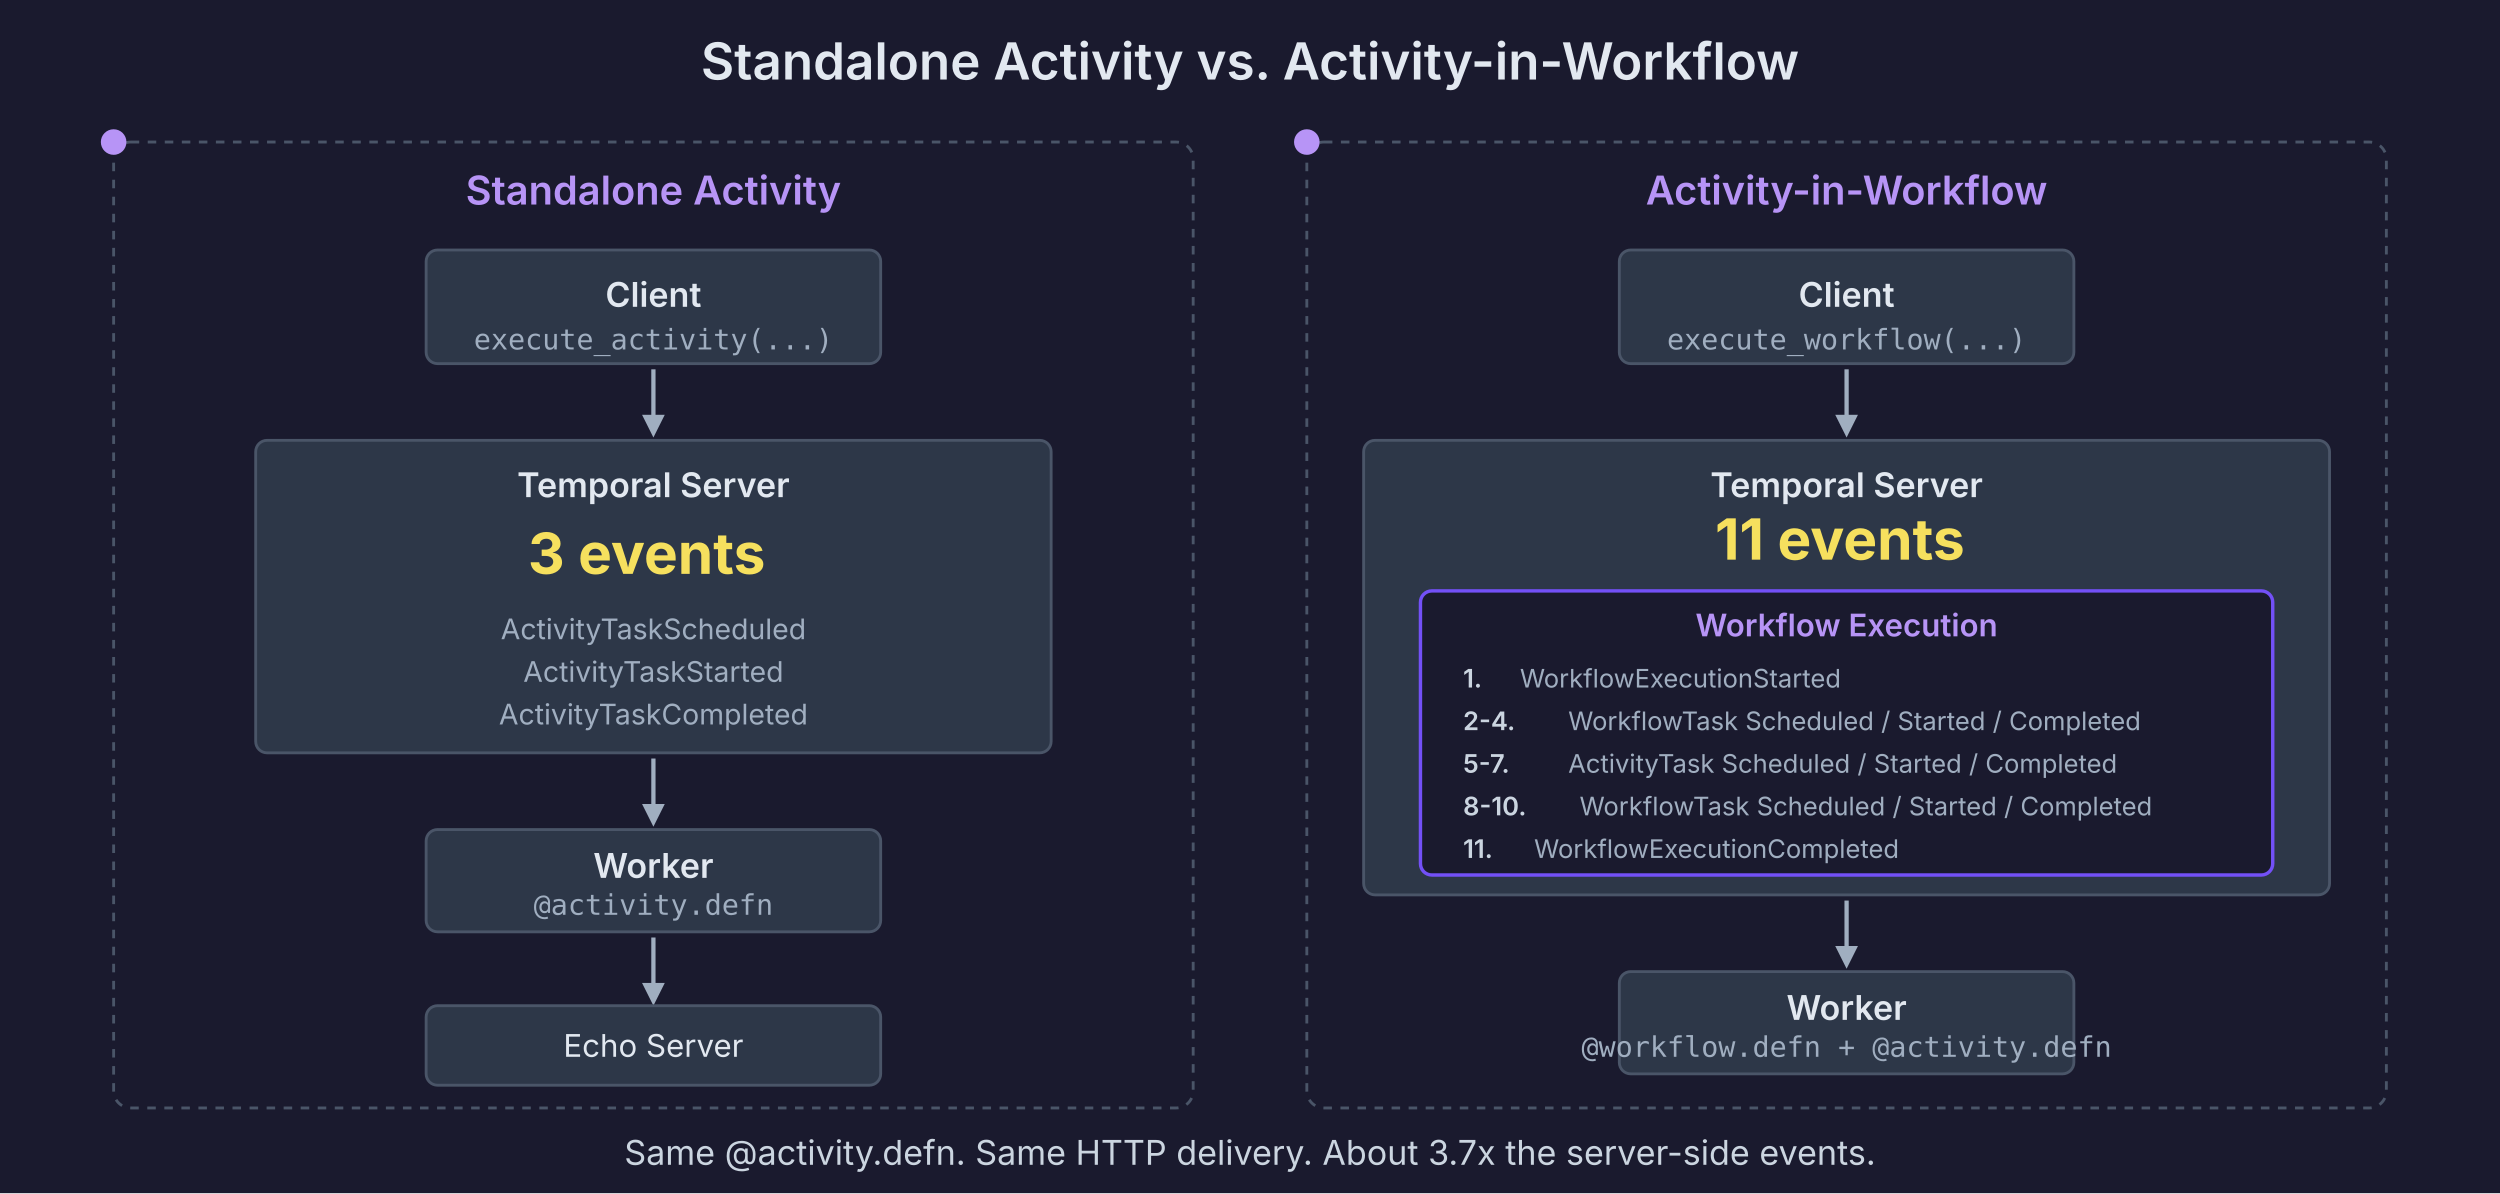
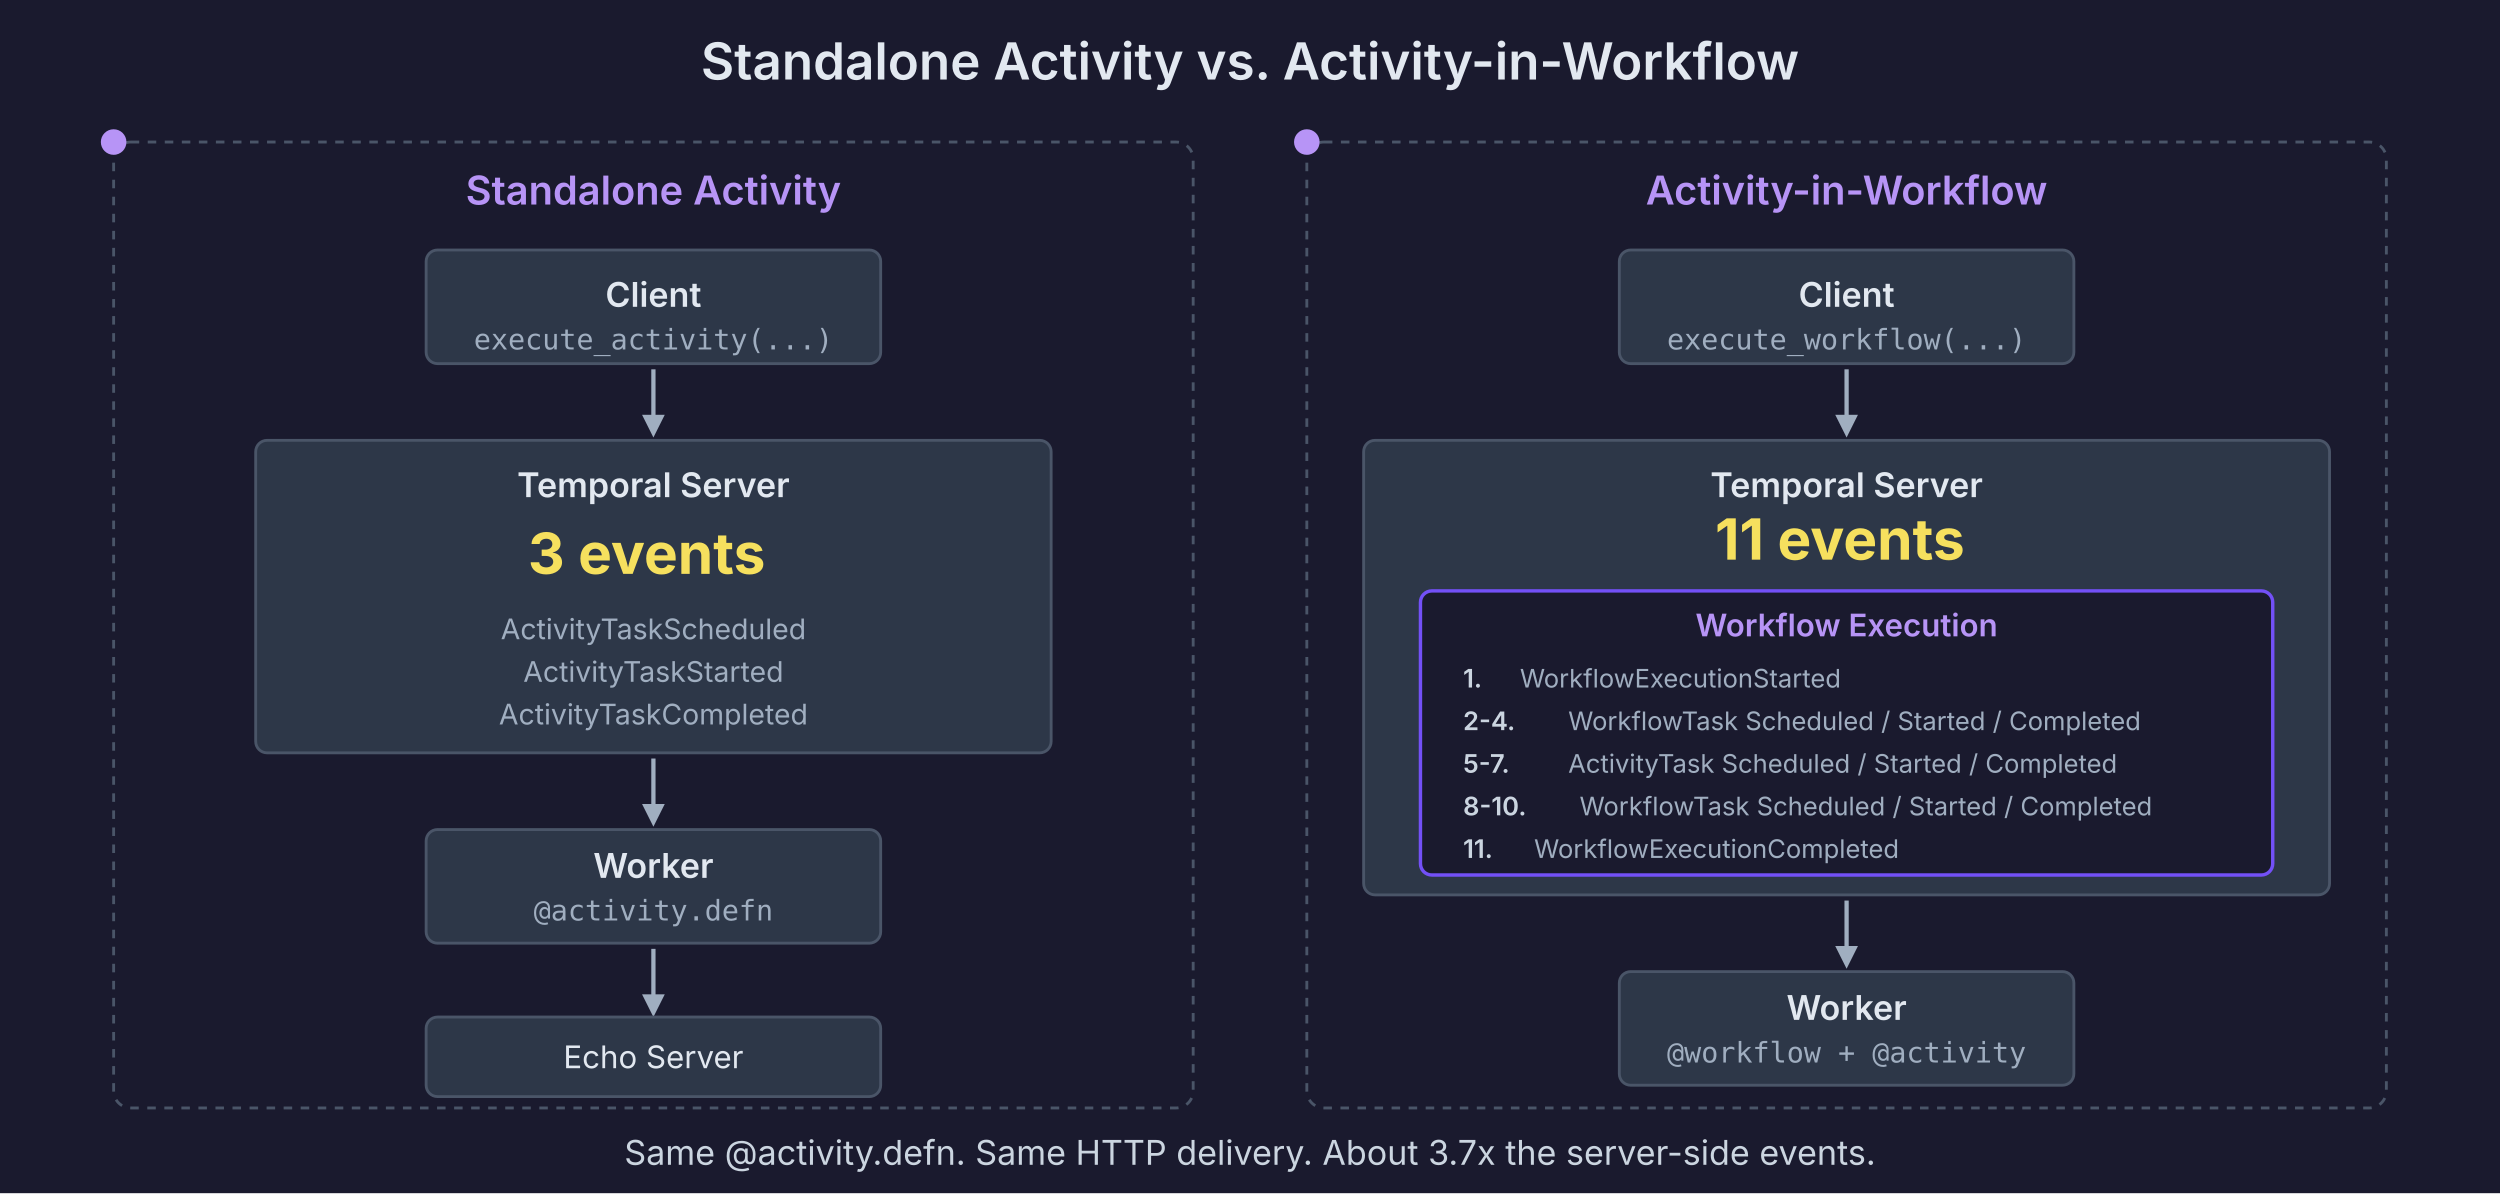
<svg xmlns="http://www.w3.org/2000/svg" viewBox="0 0 880 420" font-family="system-ui, -apple-system, 'Segoe UI', sans-serif">
  <rect width="880" height="420" fill="#1a1a2e" />
  <text x="440" y="28" text-anchor="middle" fill="#e2e8f0" font-size="18" font-weight="600">
    Standalone Activity vs. Activity-in-Workflow
  </text>
  <g transform="translate(40, 50)">
    <rect width="380" height="340" fill="none" stroke="#4a5568" stroke-dasharray="3 3" rx="6" />
    <text x="190" y="22" text-anchor="middle" fill="#b794f6" font-size="14" font-weight="600">Standalone Activity</text>
    <rect x="110" y="38" width="160" height="40" fill="#2d3748" stroke="#4a5568" rx="4" />
    <text x="190" y="58" text-anchor="middle" fill="#e2e8f0" font-size="12" font-weight="600">Client</text>
    <text x="190" y="73" text-anchor="middle" fill="#a0aec0" font-size="10" font-family="ui-monospace, monospace">execute_activity(...)</text>
    <line x1="190" y1="80" x2="190" y2="100" stroke="#a0aec0" stroke-width="1.5" />
    <polygon points="186,96 190,104 194,96" fill="#a0aec0" />
    <rect x="50" y="105" width="280" height="110" fill="#2d3748" stroke="#4a5568" rx="4" />
    <text x="190" y="125" text-anchor="middle" fill="#e2e8f0" font-size="12" font-weight="600">Temporal Server</text>
    <text x="190" y="152" text-anchor="middle" fill="#f6e05e" font-size="20" font-weight="700">
      3 events
      <animate attributeName="opacity" values="1;0.55;1" dur="2.4s" repeatCount="indefinite" />
    </text>
    <text x="190" y="175" text-anchor="middle" fill="#a0aec0" font-size="10">ActivityTaskScheduled</text>
    <text x="190" y="190" text-anchor="middle" fill="#a0aec0" font-size="10">ActivityTaskStarted</text>
    <text x="190" y="205" text-anchor="middle" fill="#a0aec0" font-size="10">ActivityTaskCompleted</text>
    <line x1="190" y1="217" x2="190" y2="237" stroke="#a0aec0" stroke-width="1.5" />
    <polygon points="186,233 190,241 194,233" fill="#a0aec0" />
-     <rect x="110" y="242" width="160" height="36" fill="#2d3748" stroke="#4a5568" rx="4" />
+     <rect x="110" y="242" width="160" height="40" fill="#2d3748" stroke="#4a5568" rx="4" />
    <text x="190" y="259" text-anchor="middle" fill="#e2e8f0" font-size="12" font-weight="600">Worker</text>
-     <text x="190" y="272" text-anchor="middle" fill="#a0aec0" font-size="10" font-family="ui-monospace, monospace">@activity.defn</text>
-     <line x1="190" y1="280" x2="190" y2="300" stroke="#a0aec0" stroke-width="1.5" />
-     <polygon points="186,296 190,304 194,296" fill="#a0aec0" />
-     <rect x="110" y="304" width="160" height="28" fill="#2d3748" stroke="#4a5568" rx="4" />
-     <text x="190" y="322" text-anchor="middle" fill="#e2e8f0" font-size="11">Echo Server</text>
+     <text x="190" y="274" text-anchor="middle" fill="#a0aec0" font-size="10" font-family="ui-monospace, monospace">@activity.defn</text>
+     <line x1="190" y1="284" x2="190" y2="304" stroke="#a0aec0" stroke-width="1.5" />
+     <polygon points="186,300 190,308 194,300" fill="#a0aec0" />
+     <rect x="110" y="308" width="160" height="28" fill="#2d3748" stroke="#4a5568" rx="4" />
+     <text x="190" y="326" text-anchor="middle" fill="#e2e8f0" font-size="11">Echo Server</text>
    <circle r="4.5" fill="#b794f6">
      <animate attributeName="cx" values="190" dur="3s" repeatCount="indefinite" />
      <animate attributeName="cy" values="58;58;160;260;320" keyTimes="0;0.08;0.4;0.7;1" dur="3s" repeatCount="indefinite" />
      <animate attributeName="opacity" values="0;1;1;1;0" keyTimes="0;0.08;0.5;0.9;1" dur="3s" repeatCount="indefinite" />
    </circle>
  </g>
  <g transform="translate(460, 50)">
    <rect width="380" height="340" fill="none" stroke="#4a5568" stroke-dasharray="3 3" rx="6" />
    <text x="190" y="22" text-anchor="middle" fill="#b794f6" font-size="14" font-weight="600">Activity-in-Workflow</text>
    <rect x="110" y="38" width="160" height="40" fill="#2d3748" stroke="#4a5568" rx="4" />
    <text x="190" y="58" text-anchor="middle" fill="#e2e8f0" font-size="12" font-weight="600">Client</text>
    <text x="190" y="73" text-anchor="middle" fill="#a0aec0" font-size="10" font-family="ui-monospace, monospace">execute_workflow(...)</text>
    <line x1="190" y1="80" x2="190" y2="100" stroke="#a0aec0" stroke-width="1.5" />
    <polygon points="186,96 190,104 194,96" fill="#a0aec0" />
    <rect x="20" y="105" width="340" height="160" fill="#2d3748" stroke="#4a5568" rx="4" />
    <text x="190" y="125" text-anchor="middle" fill="#e2e8f0" font-size="12" font-weight="600">Temporal Server</text>
    <text x="190" y="147" text-anchor="middle" fill="#f6e05e" font-size="20" font-weight="700">
      11 events
      <animate attributeName="opacity" values="1;0.55;1" dur="2.4s" repeatCount="indefinite" />
    </text>
    <rect x="40" y="158" width="300" height="100" fill="#1a1a2e" stroke="#7350f7" stroke-width="1.2" rx="4" />
    <text x="190" y="174" text-anchor="middle" fill="#b794f6" font-size="11" font-weight="600">Workflow Execution</text>
    <text x="55" y="192" fill="#cbd5e0" font-size="9" font-weight="600">1.</text>
    <text x="75" y="192" fill="#a0aec0" font-size="9">WorkflowExecutionStarted</text>
    <text x="55" y="207" fill="#cbd5e0" font-size="9" font-weight="600">2-4.</text>
    <text x="92" y="207" fill="#a0aec0" font-size="9">WorkflowTask Scheduled / Started / Completed</text>
    <text x="55" y="222" fill="#cbd5e0" font-size="9" font-weight="600">5-7.</text>
    <text x="92" y="222" fill="#a0aec0" font-size="9">ActivityTask Scheduled / Started / Completed</text>
    <text x="55" y="237" fill="#cbd5e0" font-size="9" font-weight="600">8-10.</text>
    <text x="96" y="237" fill="#a0aec0" font-size="9">WorkflowTask Scheduled / Started / Completed</text>
    <text x="55" y="252" fill="#cbd5e0" font-size="9" font-weight="600">11.</text>
    <text x="80" y="252" fill="#a0aec0" font-size="9">WorkflowExecutionCompleted</text>
    <line x1="190" y1="267" x2="190" y2="287" stroke="#a0aec0" stroke-width="1.5" />
    <polygon points="186,283 190,291 194,283" fill="#a0aec0" />
-     <rect x="110" y="292" width="160" height="36" fill="#2d3748" stroke="#4a5568" rx="4" />
+     <rect x="110" y="292" width="160" height="40" fill="#2d3748" stroke="#4a5568" rx="4" />
    <text x="190" y="309" text-anchor="middle" fill="#e2e8f0" font-size="12" font-weight="600">Worker</text>
-     <text x="190" y="322" text-anchor="middle" fill="#a0aec0" font-size="10" font-family="ui-monospace, monospace">@workflow.defn + @activity.defn</text>
+     <text x="190" y="324" text-anchor="middle" fill="#a0aec0" font-size="10" font-family="ui-monospace, monospace">@workflow + @activity</text>
    <circle r="4.5" fill="#b794f6">
      <animate attributeName="cx" values="190" dur="3s" repeatCount="indefinite" />
      <animate attributeName="cy" values="58;58;180;210;240;305;310" keyTimes="0;0.06;0.25;0.45;0.65;0.92;1" dur="3s" repeatCount="indefinite" />
      <animate attributeName="opacity" values="0;1;1;1;1;1;0" keyTimes="0;0.06;0.25;0.45;0.65;0.92;1" dur="3s" repeatCount="indefinite" />
    </circle>
  </g>
  <text x="440" y="410" text-anchor="middle" fill="#cbd5e0" font-size="12">
    Same @activity.defn. Same HTTP delivery. About 3.7x the server-side events.
  </text>
</svg>
